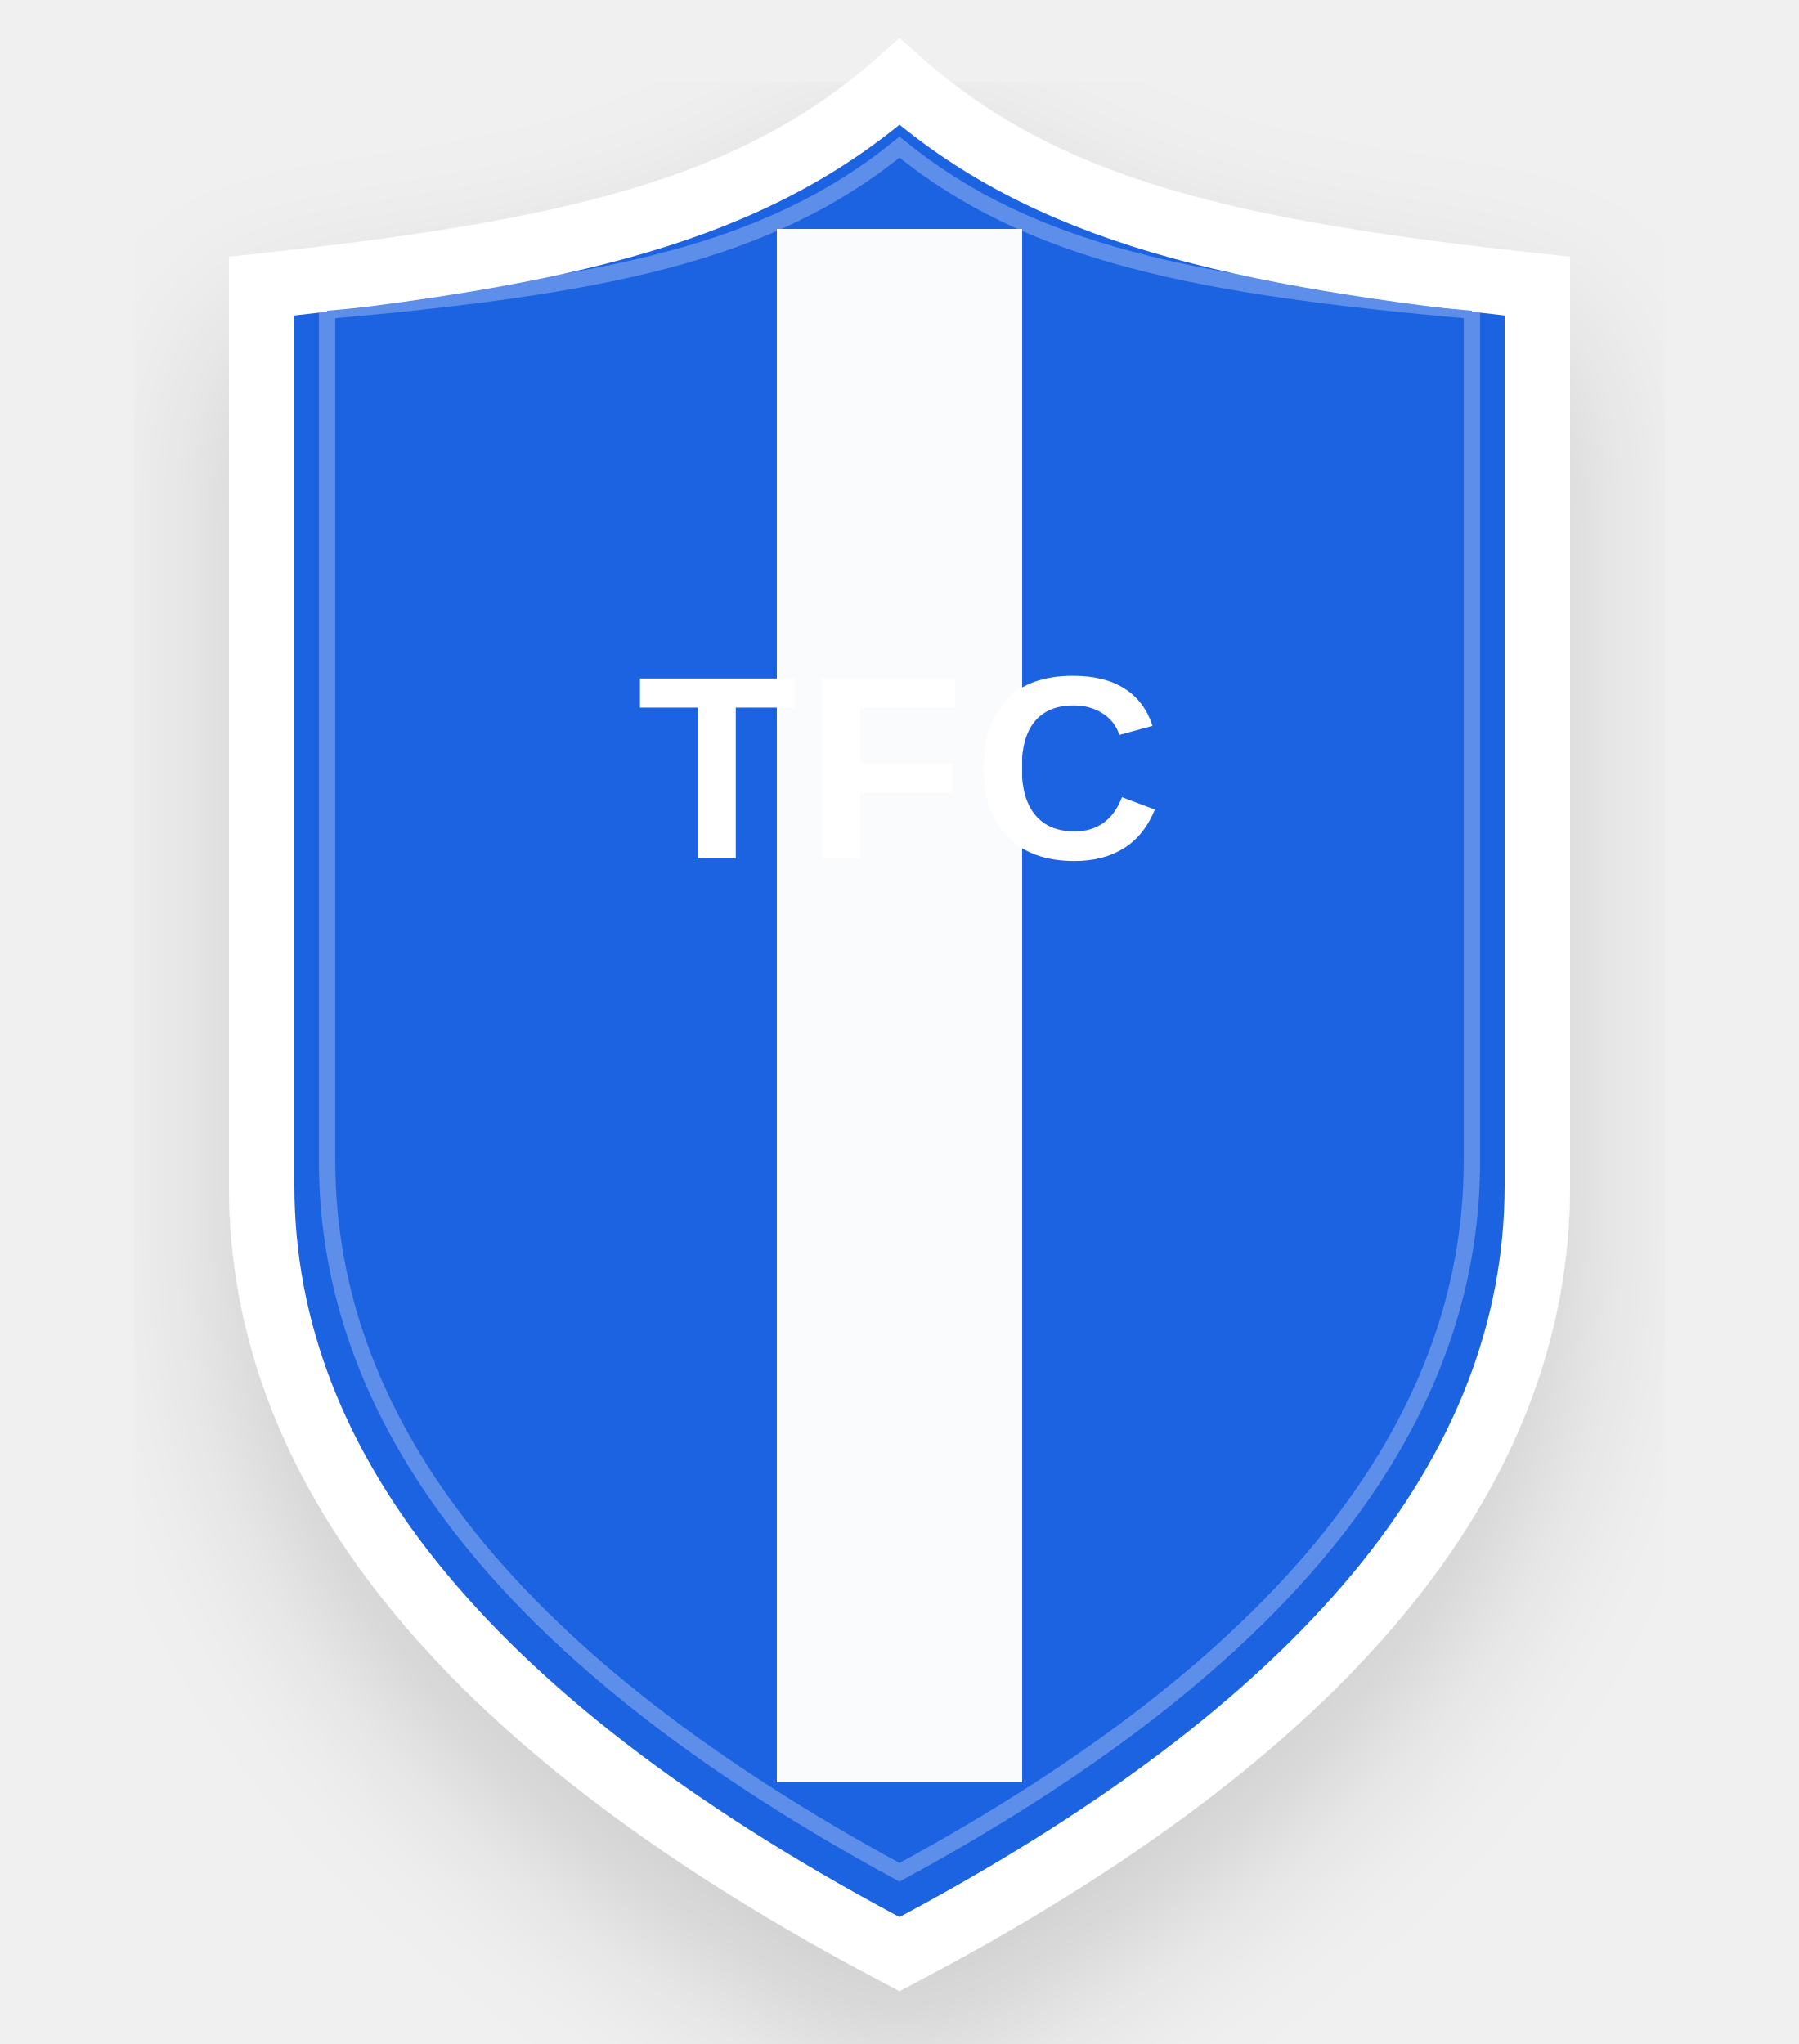
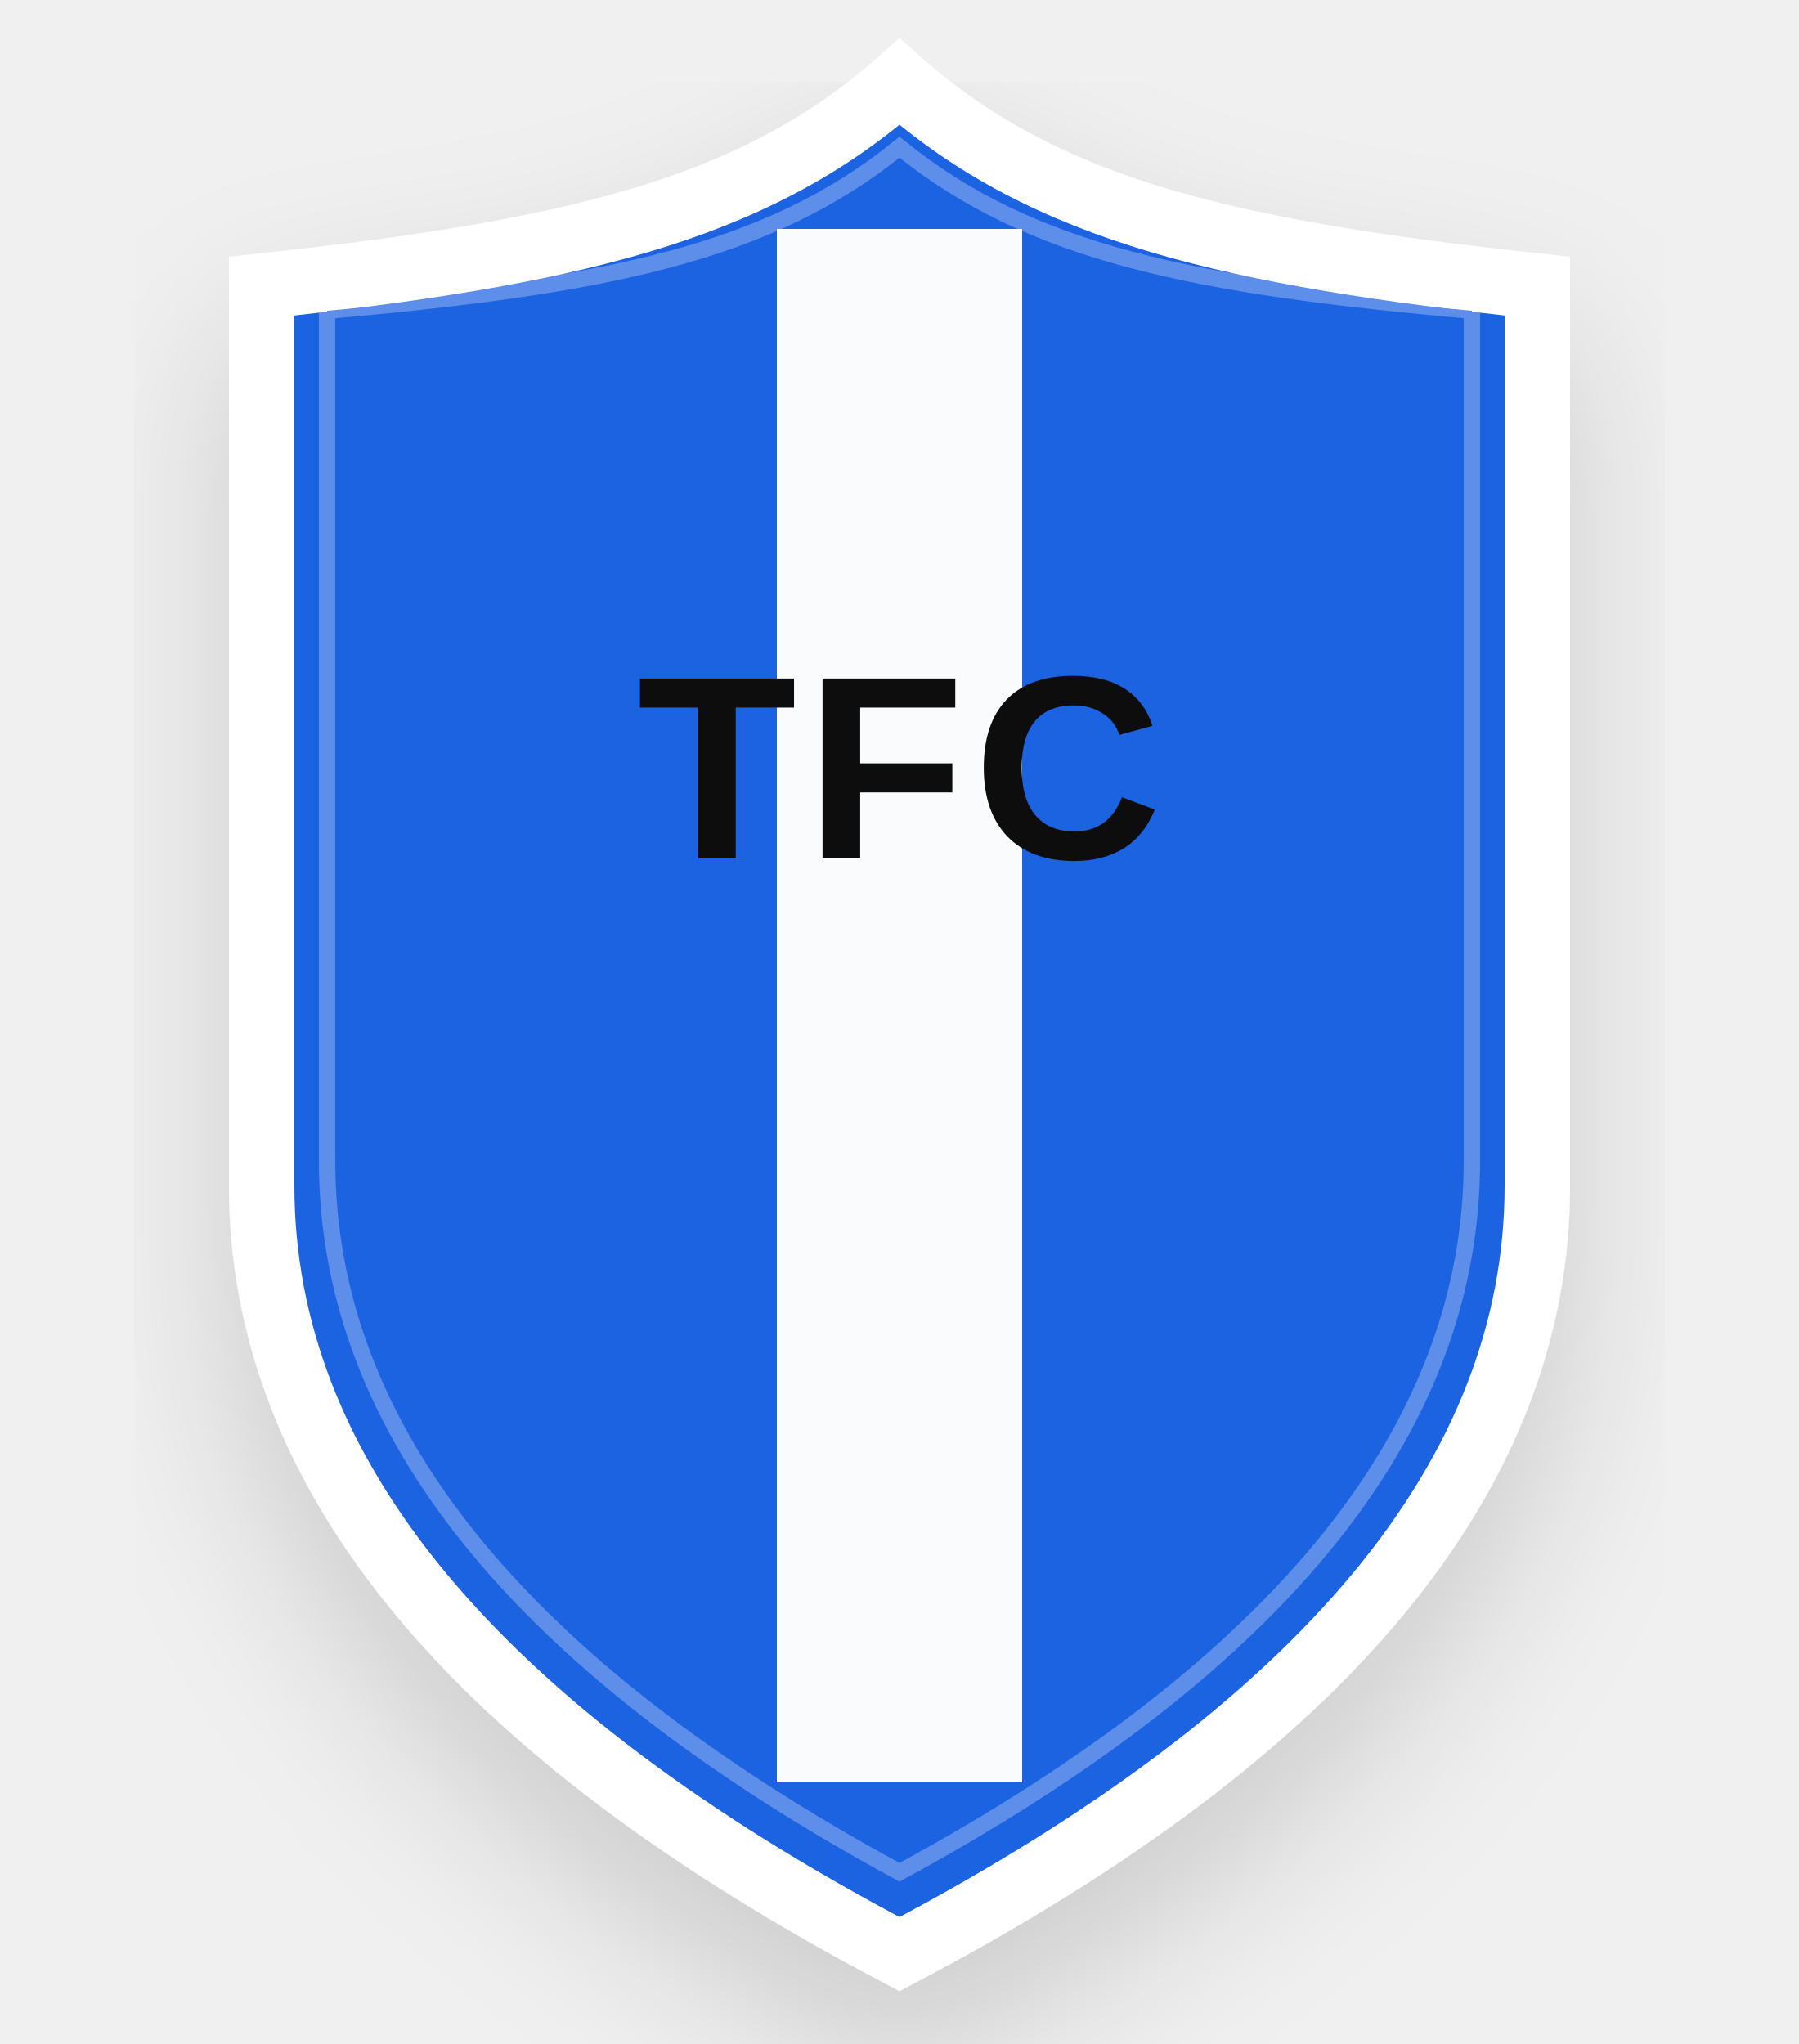
<svg xmlns="http://www.w3.org/2000/svg" viewBox="0 0 220 250">
  <defs>
    <filter id="s">
      <feDropShadow dx="0" dy="10" stdDeviation="10" flood-color="#000" flood-opacity="0.15" />
    </filter>
  </defs>
  <g filter="url(#s)">
    <path d="M110 10 C128 26 151 31 188 35 L188 145 Q188 198 110 239 Q32 198 32 145 L32 35 C69 31 92 26 110 10 Z" fill="#1f63e1" stroke="#ffffff" stroke-width="8" />
    <path d="M110 18 C126 31 146 35 180 38 L180 142 Q180 191 110 229 Q40 191 40 142 L40 38 C74 35 94 31 110 18 Z" fill="#1f63e1" stroke="rgba(255,255,255,.28)" stroke-width="2" />
    <rect x="95" y="28" width="30" height="190" fill="#fefefe" opacity="0.98" />
-     <text x="110" y="105" text-anchor="middle" font-family="Arial,Helvetica,sans-serif" font-size="32" font-weight="900" letter-spacing="1" fill="#ffffff">TFC</text>
+     <text x="110" y="105" text-anchor="middle" font-family="Arial,Helvetica,sans-serif" font-size="32" font-weight="900" letter-spacing="1" fill="#111111">TFC</text>
  </g>
</svg>
